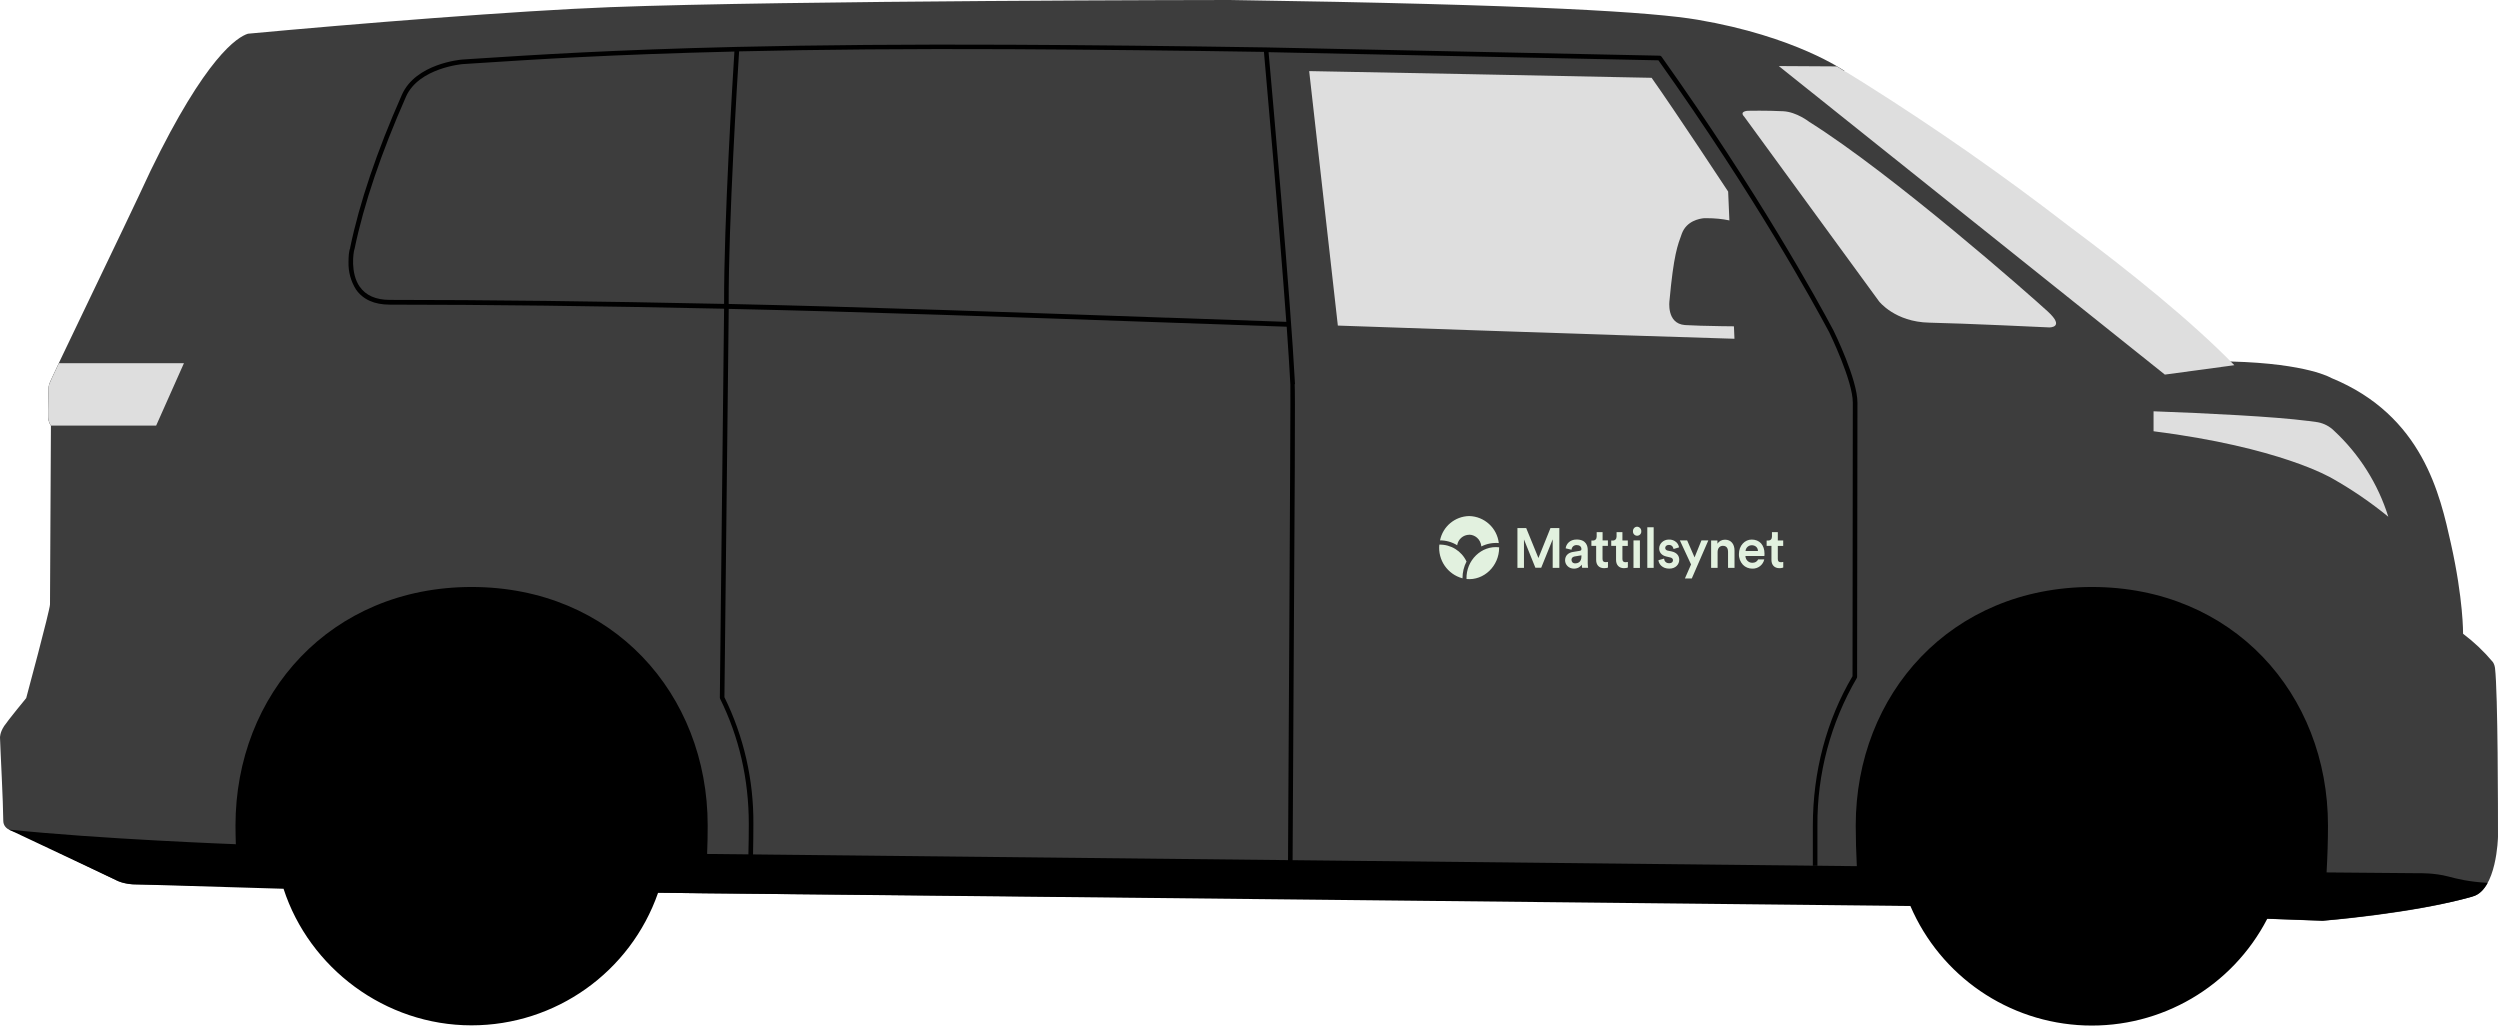
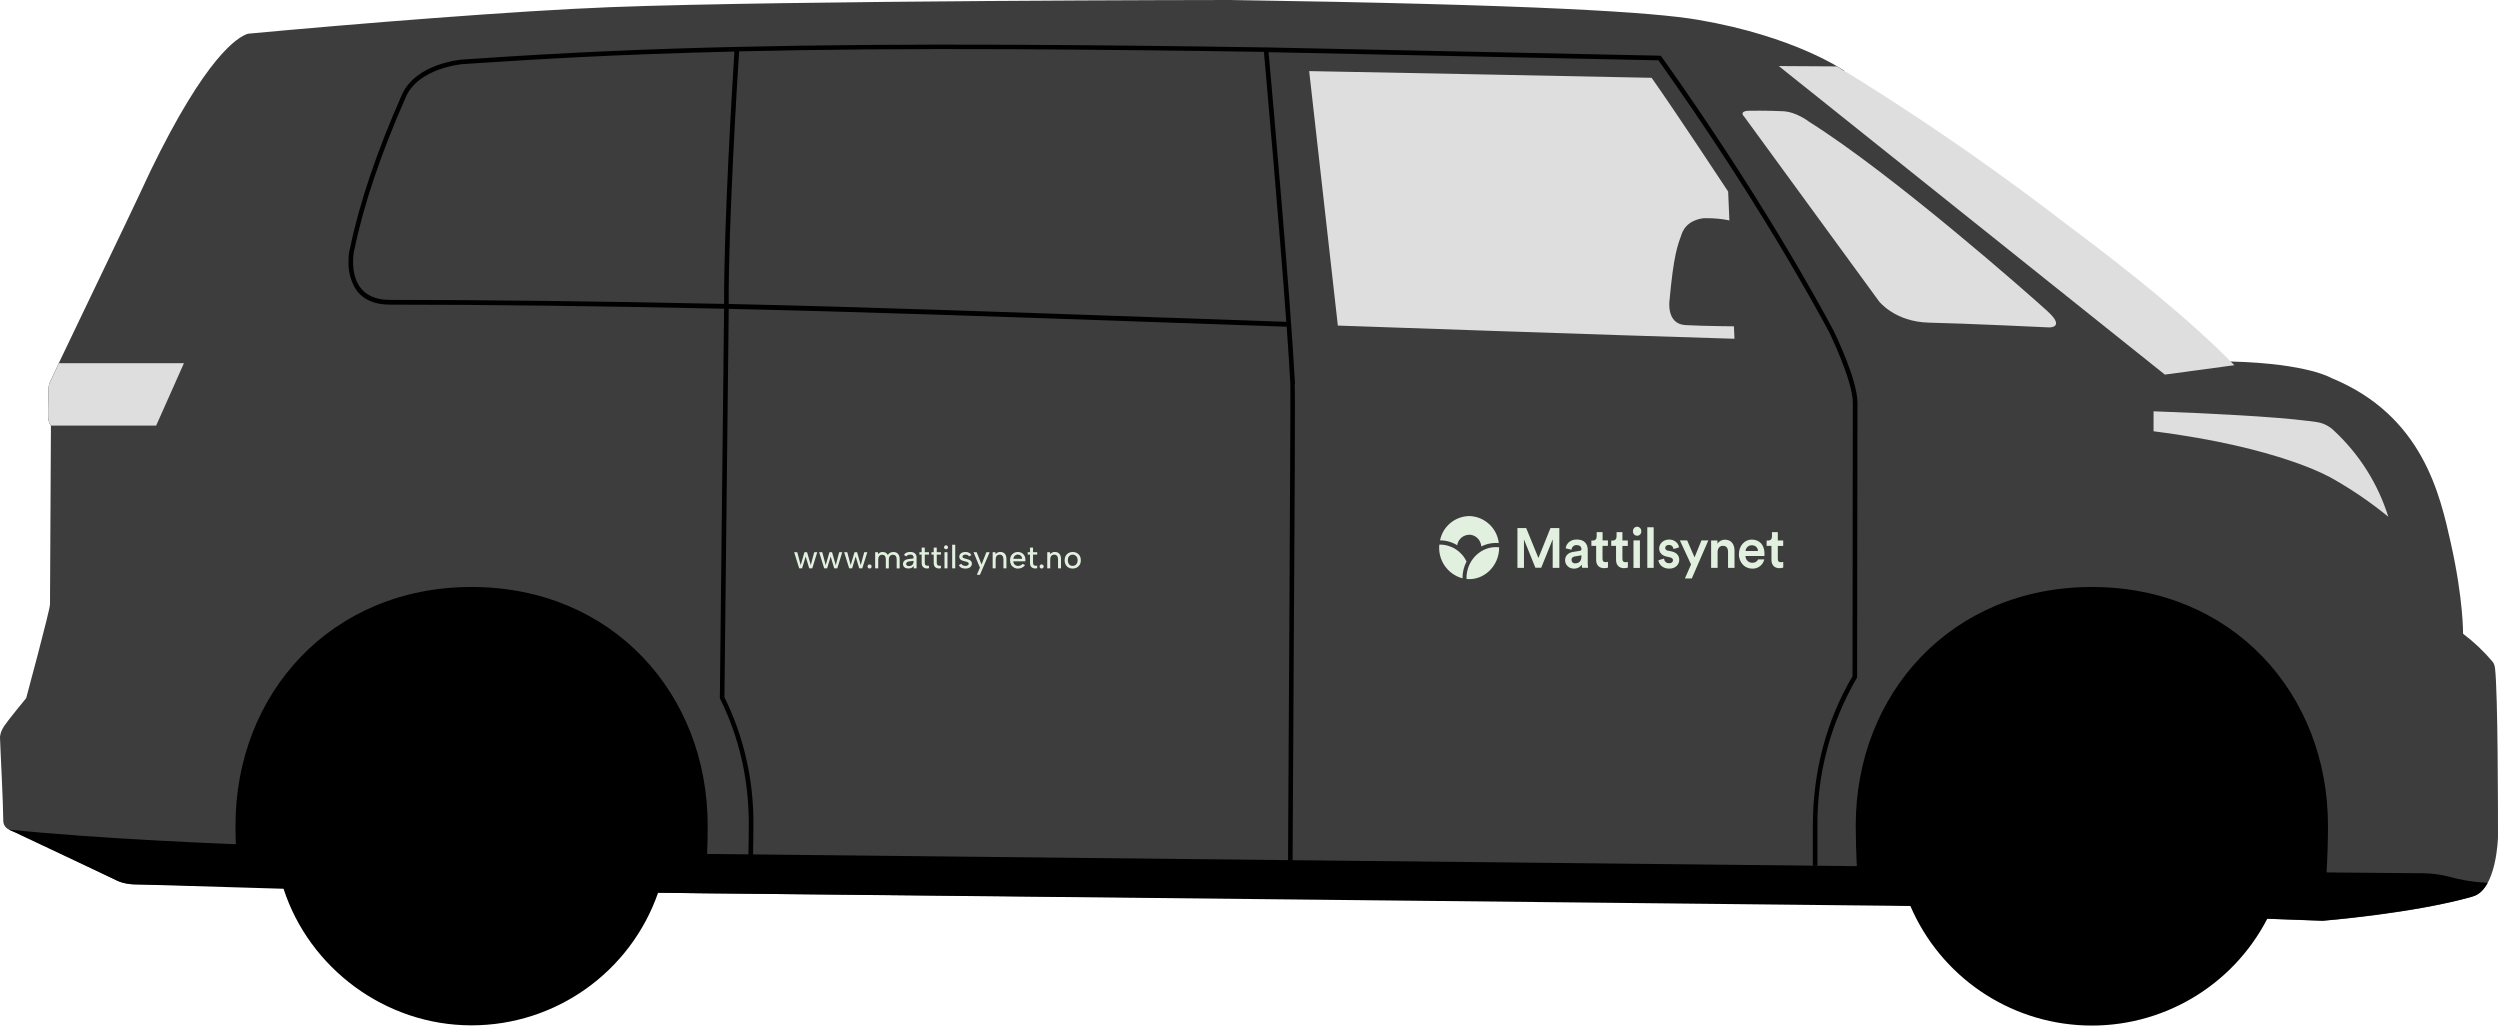
<svg xmlns="http://www.w3.org/2000/svg" width="436" height="179" fill="none" viewBox="0 0 436 179">
  <path fill="#3D3D3D" d="M.7 126.65c.75-1.11 3.87-4.9 3.87-4.9s4.15-15.39 4.15-16.35l.16-31.17s-.45-.53-.49-1.48c-.04-.94.08-5.26.08-5.26s.02-.18.1-.44v-.04c.2-.82 12.88-26.83 17.69-37.23C35.89 9.93 41.39 6.46 43.24 5.88 62.03 4.13 90.2 1.87 106.4 1.25 137.5.06 214.43 0 214.43 0c53.89.8 73.88 2.13 81.62 3.44 17.12 2.9 25.64 8.94 25.64 8.94l.04.02c-5.85.1-8.76-.18-8.93-.2a683.92 683.92 0 0 1 31.65 22.9 363.72 363.72 0 0 1 30.2 26.2l.93.98 13.6.77c13.36.36 17.42 2.88 17.42 2.88 15.96 6.55 18.95 20.41 20.84 28.86 2.18 9.77 2.12 15.66 2.12 15.74a31.3 31.3 0 0 1 5.17 4.9c.12.16.33.52.4 1.08.52 4.4.52 25.32.52 29.41 0 .08-.21 9.37-4.47 10.44-10.31 2.99-26.1 4.23-26.1 4.23l-80.7-2.96-201.42-1.83-99.66-1.56s-1.38-.02-2.67-.55l-17.74-8.6s-2.34-.17-2.32-2c0-1-.14-5.23-.26-7.49S0 128.63 0 128.63s-.03-.86.7-1.97v-.01Z" />
-   <path fill="#DEDEDE" d="m320.36 11.58 1.36.86.23.1 3.1 1.92a450.7 450.7 0 0 1 35.7 24.92c10.82 8.06 21.54 16.73 28.92 24.31l-12.12 1.64-67.33-53.81 10.14.06ZM304.23 20.4l23.47 32.15s2.77 3.6 8.75 3.72c5.98.12 20.94.83 20.94.83s2.84.07-.25-2.77c-3.08-2.83-27-23.9-41.61-33.08 0 0-2.2-1.73-4.53-1.85-2.89-.15-6.17-.08-6.17-.08s-1.61.06-.6 1.07ZM8.4 72.75c-.04-.94.08-5.26.08-5.26s.02-.18.1-.44v-.04c.05-.18.68-1.54 1.69-3.67h21.81l-4.85 10.89H8.89s-.45-.53-.49-1.48ZM402.52 73.4s.67.08 1.71.24a5.46 5.46 0 0 1 2.87 1.52 34.52 34.52 0 0 1 9.42 14.96 69.14 69.14 0 0 0-9.7-6.64c-.41-.24-9.26-5.47-31.24-8.27v-3.48c9.29.34 20.95.91 26.95 1.68ZM228.32 12.4l5 44.38s48.37 1.69 69.17 2.3l-1.1-25.67s-9.2-13.98-13.35-19.84c-4.98-.13-59.72-1.17-59.72-1.17Z" />
+   <path fill="#DEDEDE" d="m320.36 11.58 1.36.86.23.1 3.1 1.92a450.7 450.7 0 0 1 35.7 24.92c10.82 8.06 21.54 16.73 28.92 24.31l-12.12 1.64-67.33-53.81 10.14.06ZM304.23 20.4l23.47 32.15s2.77 3.6 8.75 3.72c5.98.12 20.94.83 20.94.83s2.84.07-.25-2.77c-3.08-2.83-27-23.9-41.61-33.08 0 0-2.2-1.73-4.53-1.85-2.89-.15-6.17-.08-6.17-.08s-1.61.06-.6 1.07ZM8.4 72.75c-.04-.94.08-5.26.08-5.26s.02-.18.1-.44v-.04c.05-.18.68-1.54 1.69-3.67h21.81l-4.85 10.89H8.89s-.45-.53-.49-1.48ZM402.52 73.4s.67.08 1.71.24a5.46 5.46 0 0 1 2.87 1.52 34.52 34.52 0 0 1 9.42 14.96 69.13 69.13 0 0 0-9.7-6.64c-.41-.24-9.26-5.47-31.24-8.27v-3.48c9.29.34 20.95.91 26.95 1.68ZM228.32 12.4l5 44.38s48.37 1.69 69.17 2.3l-1.1-25.67s-9.2-13.98-13.35-19.84c-4.98-.13-59.72-1.17-59.72-1.17Z" />
  <path fill="#3D3D3D" d="M293.86 56.69c-3.29-.25-2.7-4.27-2.7-4.27.73-8 1.41-9.64 2.15-11.67.83-2.23 3.06-2.62 3.9-2.7h.34c6.16 0 8.7 2.21 11.18 4.43 3.94 3.7 3.7 9.7 3.7 9.7l1.78.06s.76.06.89.1c.3.11.44.29.44.29s.5.86.7 1.44c.21.57.04.98.04.98s-1.09 1.12-1.58 1.53c-.5.41-1.17.44-1.17.44l-5.13-.04c-4.96-.04-12.05-.12-14.35-.28l-.19-.01Z" />
  <path fill="#000" d="m41.1 147.25.03.06c-.03-1.12-.06-2.25-.06-3.34 0-22.98 16.64-41.6 41.18-41.6s41.17 18.62 41.17 41.6c0 1.62-.03 3.28-.1 4.96l200.51 2.13c-.12-2.42-.19-4.8-.19-7.09 0-22.98 16.65-41.6 41.19-41.6S406 120.99 406 143.97c0 2.68-.09 5.46-.25 8.3v-.12l16.16.14s2.63-.08 5.1.58c1.53.41 3.6.92 6.83 1.1-.64 1.18-1.5 2.1-2.66 2.38l.01.02c-10.06 2.85-26.11 4.2-26.11 4.2l-9.66-.35a34.44 34.44 0 0 1-62.25-2.22l-218.4-2.3a34.46 34.46 0 0 1-32.55 23.12c-15.05 0-28.29-10-32.77-23.82l-26.15-.78s-1.5-.02-2.84-.63l-18.9-8.91c15.8 1.66 39.55 2.55 39.55 2.55v.02Z" />
-   <path fill="#000" d="M61.08 43.23h-.02c1.62-7.84 4.66-16.82 9.03-26.7 2.41-5.45 10.23-6.12 10.56-6.15l2.66-.17c9.91-.64 23.48-1.52 45.21-2.03 14.17-.33 30.16-.46 47.53-.38 13.46.06 28.52.22 44.76.47l68.64 1.44a.4.4 0 0 1 .32.17c17 23.9 27.23 42.57 29.97 47.72.18.35 4.21 8.6 4.2 12.63l-.06 47.8c0 .08-.02.15-.05.21a50.3 50.3 0 0 0-6.87 25.75v7h-.8v-7c0-9.4 2.39-18.4 6.92-26.06l.05-47.7c.01-3.84-4.07-12.18-4.1-12.25-2.73-5.12-12.9-23.67-29.8-47.46L221.24 9.1c.55 6.06 3.84 43.02 4.61 57.91h-.06c.1 1.43.07 11.17-.36 83.03a.4.4 0 0 1-.8 0c0-.81.48-81.32.41-82.95v-.02c-.14-2.73-.37-6.2-.64-10.09l-20.82-.73c-26.56-.93-54.02-1.9-76.49-2.38l-.75 67.72a49.23 49.23 0 0 1 5.05 22.12c0 1.33-.02 3.87-.06 5.36a.4.4 0 0 1-.4.38h-.01a.4.4 0 0 1-.4-.41c.05-1.48.07-4 .07-5.33 0-7.84-1.7-15.2-5.01-21.86a.42.42 0 0 1-.04-.18l.74-67.83c-22.4-.48-41.46-.71-58.3-.71-2.7 0-4.68-.89-5.9-2.65a8.52 8.52 0 0 1-1.3-4.79c0-.9.06-1.93.3-2.43v-.02ZM203.6 55.4l20.73.73c-1.26-17.4-3.49-42.42-3.9-47.08a4113.4 4113.4 0 0 0-44.4-.47c-17.2-.08-33.06.05-47.13.38-.28 4.33-1.85 29.5-1.82 44.05 22.48.49 49.95 1.46 76.52 2.4ZM62.74 50c1.05 1.52 2.82 2.3 5.24 2.3 16.83 0 35.9.23 58.3.7-.04-14.51 1.52-39.5 1.8-44.01-21.44.51-34.9 1.38-44.73 2.02l-2.65.17c-.07 0-7.67.66-9.89 5.67-4.34 9.83-7.36 18.75-8.97 26.53 0 .04-.02.08-.04.12-.15.48-.74 4.09.93 6.5Z" />
-   <path fill="#E2F1DF" d="M280.4 98.01h.03v.97l-.01.01c-.1.04-.3.1-.67.1-.85 0-1.38-.54-1.38-1.42V95.2h-.83v-.93h.25c.43 0 .67-.26.67-.71v-.76h1.03v1.45h.93v.95h-.94v2.27c0 .4.17.57.56.57.15 0 .33-.03.36-.04Zm3.47 0c-.04 0-.21.04-.37.04-.38 0-.55-.17-.55-.57v-2.27h.94v-.95h-.94V92.8h-1.02v.76c0 .45-.25.71-.67.71H281v.93h.84v2.46c0 .88.53 1.43 1.38 1.43.37 0 .57-.07.66-.11h.02V98h-.03Zm-6.9.99v.03h-1.05V99a2.4 2.4 0 0 1-.05-.53c-.17.25-.58.7-1.37.7-.45 0-.85-.16-1.13-.45a1.42 1.42 0 0 1-.42-1c0-.79.52-1.33 1.38-1.46l1.16-.19c.28-.04.31-.2.31-.31 0-.44-.33-.7-.83-.7-.5 0-.84.31-.9.81l-1.02-.24c.09-.75.72-1.54 1.91-1.54 1.76 0 1.94 1.26 1.94 1.8v2.35c0 .45.06.74.06.75Zm-1.17-2.15-1.15.19c-.22.03-.58.16-.58.61 0 .29.2.6.63.6.5 0 1.1-.22 1.1-1.21v-.19Zm9.1 2.2H286v-4.8h-1.12v4.8Zm-28.68-5.8c.95 0 1.99.71 2.13 2.05.94-.48 2-.68 3.04-.59a5.32 5.32 0 0 0-5.17-4.71 5.29 5.29 0 0 0-5.08 4.24c1.05 0 2.09.29 2.99.85a2.16 2.16 0 0 1 2.1-1.83Zm-5.2 1.73a5.49 5.49 0 0 0 4.04 5.88v-.03c0-1.02.24-2.01.7-2.9a5.12 5.12 0 0 0-4.73-2.95Zm17.28 2.34-2.12-5.2v-.02h-1.54v6.94h1.14v-4.96l1.99 4.93h1.02l2-4.95v4.98h1.16V92.1h-1.55l-2.1 5.22Zm-12.54 3.66c3.03.3 5.7-2.27 5.69-5.48v-.05c-3.07-.37-5.8 2.28-5.69 5.53Zm51.97-4.4c0 .3-.03.39-.03.39h-3.3c.03.68.55 1.18 1.2 1.18.49 0 .83-.2 1.03-.6v.01h1.06a2.06 2.06 0 0 1-2.1 1.61c-.61 0-1.2-.24-1.62-.67a2.62 2.62 0 0 1-.7-1.89c0-.7.24-1.35.68-1.82.4-.44.97-.69 1.54-.69 1.38 0 2.24.95 2.24 2.48Zm-1.14-.49c-.03-.74-.6-1-1.09-1-.48 0-1.02.35-1.08 1h2.17Zm-5.75-1.97c-.56 0-1.04.26-1.32.7v-.56h-1.1v4.78h1.13v-2.76c0-.66.36-1.09.92-1.09.79 0 .9.64.9 1.03v2.82h1.13v-3.02c0-1.17-.64-1.9-1.66-1.9Zm-5.31 3.09-1.28-2.94-.01-.02h-1.27l1.95 4.19-1.07 2.44h1.2l2.88-6.63h-1.2l-1.2 2.96Zm15.44.8c-.04 0-.21.04-.36.04-.4 0-.56-.17-.56-.57v-2.27h.94v-.95h-.94V92.8h-1.02v.76c0 .45-.24.71-.67.71h-.26v.93h.84v2.46c0 .88.53 1.43 1.38 1.43.38 0 .6-.08.67-.11h.01V98h-.03Zm-25.46-6.15c-.4 0-.72.34-.72.76a.73.73 0 1 0 1.45 0 .75.75 0 0 0-.73-.76Zm1.78 7.18h1.11v-7.09h-1.11v7.1Zm4.25-2.87Zm0 0-.69-.14c-.27-.06-.44-.24-.44-.48 0-.29.28-.52.63-.52.69 0 .8.58.82.7v.02l.96-.29v-.02a1.58 1.58 0 0 0-.44-.85 1.8 1.8 0 0 0-1.34-.49c-.93 0-1.68.7-1.68 1.55 0 .7.46 1.23 1.23 1.4l.67.16c.34.07.51.24.51.5s-.2.52-.65.52c-.62 0-.87-.42-.9-.78v-.03l-.99.28v.02c.04.33.21.68.47.93.35.34.84.52 1.43.52 1.13 0 1.73-.77 1.73-1.54 0-.76-.48-1.27-1.32-1.46Z" />
+   <path fill="#000" d="M61.08 43.23h-.02c1.62-7.84 4.66-16.82 9.03-26.7 2.41-5.45 10.23-6.12 10.56-6.15l2.66-.17a978.3 978.3 0 0 1 45.21-2.03c14.17-.33 30.16-.46 47.53-.38 13.46.06 28.52.22 44.76.47l68.64 1.44a.4.4 0 0 1 .32.17c17 23.9 27.23 42.57 29.97 47.72.18.35 4.21 8.6 4.2 12.63l-.06 47.8c0 .08-.02.15-.05.21a50.3 50.3 0 0 0-6.87 25.75v7h-.8v-7c0-9.4 2.39-18.4 6.92-26.06l.05-47.7c.01-3.84-4.07-12.18-4.1-12.25-2.73-5.12-12.9-23.67-29.8-47.46L221.24 9.1c.55 6.06 3.84 43.02 4.61 57.91h-.06c.1 1.43.07 11.17-.36 83.03a.4.4 0 0 1-.4.4.4.4 0 0 1-.4-.4c0-.81.48-81.32.41-82.95v-.03c-.14-2.72-.37-6.2-.64-10.08l-20.82-.73c-26.56-.93-54.02-1.9-76.49-2.38l-.75 67.72a49.23 49.23 0 0 1 5.05 22.12c0 1.33-.02 3.87-.06 5.36a.4.4 0 0 1-.4.38h-.01a.4.4 0 0 1-.4-.41c.05-1.48.07-4 .07-5.33 0-7.84-1.7-15.2-5.01-21.86a.42.42 0 0 1-.04-.18l.74-67.83c-22.4-.48-41.46-.71-58.3-.71-2.7 0-4.68-.89-5.9-2.65a8.52 8.52 0 0 1-1.3-4.79c0-.9.06-1.93.3-2.43v-.02ZM203.6 55.4l20.73.73c-1.26-17.4-3.49-42.43-3.9-47.08a4113.4 4113.4 0 0 0-44.4-.47c-17.2-.08-33.06.05-47.13.38-.28 4.33-1.85 29.5-1.82 44.05 22.48.49 49.95 1.46 76.52 2.4ZM62.74 50c1.05 1.52 2.82 2.3 5.24 2.3 16.83 0 35.9.23 58.3.7-.04-14.51 1.52-39.5 1.8-44.01-21.44.51-34.9 1.38-44.73 2.02l-2.65.17c-.07 0-7.67.66-9.89 5.67-4.34 9.83-7.36 18.75-8.97 26.53 0 .04-.02.08-.04.12-.15.48-.74 4.09.93 6.5Z" />
+   <path fill="#E2F1DF" d="M280.4 98.01h.03v.97l-.01.01c-.1.04-.3.1-.67.1-.85 0-1.38-.54-1.38-1.42V95.2h-.83v-.93h.25c.43 0 .67-.26.67-.71v-.76h1.03v1.45h.93v.95h-.94v2.27c0 .4.17.57.56.57.15 0 .33-.03.36-.04Zm3.47 0c-.04 0-.21.04-.37.04-.38 0-.55-.17-.55-.57v-2.27h.94v-.95h-.94V92.8h-1.02v.76c0 .45-.25.71-.67.71H281v.93h.84v2.46c0 .88.53 1.43 1.38 1.43.37 0 .57-.07.66-.11h.02V98h-.03Zm-6.9.99v.03h-1.05V99a2.4 2.4 0 0 1-.05-.53c-.17.25-.58.7-1.37.7-.45 0-.85-.16-1.13-.45a1.42 1.42 0 0 1-.42-1c0-.79.52-1.33 1.38-1.46l1.16-.19c.28-.04.31-.2.31-.31 0-.44-.33-.7-.83-.7-.5 0-.84.31-.9.81l-1.02-.24c.09-.75.72-1.54 1.91-1.54 1.76 0 1.94 1.26 1.94 1.8v2.35c0 .45.06.74.06.75Zm-1.17-2.15-1.15.19c-.22.03-.58.16-.58.61 0 .29.2.6.63.6.5 0 1.1-.22 1.1-1.21v-.19Zm9.1 2.2H286v-4.8h-1.12v4.8Zm-28.68-5.8c.95 0 1.99.71 2.13 2.05.94-.48 2-.68 3.04-.59a5.32 5.32 0 0 0-5.17-4.71 5.29 5.29 0 0 0-5.08 4.24c1.05 0 2.09.29 2.99.85a2.16 2.16 0 0 1 2.1-1.83Zm-5.2 1.73a5.49 5.49 0 0 0 4.04 5.88v-.03c0-1.02.24-2.01.7-2.9a5.12 5.12 0 0 0-4.73-2.95Zm17.28 2.34-2.12-5.2v-.02h-1.54v6.94h1.14v-4.96l1.99 4.93h1.02l2-4.95v4.98h1.16V92.1h-1.55l-2.1 5.22Zm-12.54 3.66c3.03.3 5.7-2.27 5.69-5.48v-.05c-3.07-.37-5.8 2.28-5.69 5.53Zm51.97-4.4c0 .3-.03.39-.03.39h-3.3c.03.68.55 1.18 1.2 1.18.49 0 .83-.2 1.03-.6v.01h1.06a2.06 2.06 0 0 1-2.1 1.61c-.61 0-1.2-.24-1.62-.67a2.62 2.62 0 0 1-.7-1.89c0-.7.24-1.35.68-1.82.4-.44.97-.69 1.54-.69 1.38 0 2.24.95 2.24 2.48Zm-1.14-.49c-.03-.74-.6-1-1.09-1-.48 0-1.02.35-1.08 1h2.17Zm-5.75-1.97c-.56 0-1.04.26-1.32.7v-.56h-1.1v4.78h1.13v-2.76c0-.66.36-1.09.92-1.09.79 0 .9.64.9 1.03v2.82h1.13v-3.02c0-1.17-.64-1.9-1.66-1.9Zm-5.31 3.09-1.28-2.94-.01-.02h-1.27l1.95 4.19-1.07 2.44h1.2l2.88-6.63h-1.2l-1.2 2.96Zm15.44.8c-.04 0-.21.04-.36.04-.4 0-.56-.17-.56-.57v-2.27h.94v-.95h-.94V92.8h-1.02v.76c0 .45-.24.71-.67.71h-.26v.93h.84v2.46c0 .88.53 1.43 1.38 1.43.38 0 .6-.08.67-.11h.01V98h-.03Zm-25.46-6.15c-.4 0-.72.34-.72.76a.73.73 0 1 0 1.45 0 .75.75 0 0 0-.73-.76Zm1.78 7.18h1.11v-7.09h-1.11v7.1Zm4.25-2.87Zm0 0-.69-.14c-.27-.06-.44-.24-.44-.48 0-.29.28-.52.63-.52.69 0 .8.58.82.7v.02l.96-.29v-.02a1.58 1.58 0 0 0-.44-.85 1.8 1.8 0 0 0-1.34-.49c-.93 0-1.68.7-1.68 1.55 0 .7.46 1.23 1.23 1.4l.67.16c.34.07.51.24.51.5s-.2.52-.65.52c-.62 0-.87-.42-.9-.78v-.03l-.99.28v.02c.04.33.21.68.47.93.35.34.84.52 1.43.52 1.13 0 1.73-.77 1.73-1.54 0-.76-.48-1.27-1.32-1.46ZM171.18 98.44l-.85-2.14h-.55l1.12 2.7-.54 1.25h.54l1.7-3.95h-.57l-.85 2.14Zm15.9-2.18c-.27 0-.51.06-.73.18-.2.12-.38.29-.5.5-.12.23-.18.48-.18.77 0 .3.06.55.18.77.12.22.28.38.5.5.2.12.45.18.72.18.27 0 .51-.06.72-.17.22-.13.4-.3.52-.51.13-.22.19-.48.19-.77 0-.29-.06-.54-.19-.76-.12-.22-.3-.4-.5-.51a1.48 1.48 0 0 0-.74-.18Zm-9.58 0a1.32 1.32 0 0 0-1.18.7c-.11.21-.17.46-.17.73 0 .28.06.54.17.77a1.33 1.33 0 0 0 1.22.7c.25 0 .49-.05.7-.16.22-.11.4-.26.53-.46l-.43-.2a.8.8 0 0 1-.34.26c-.14.06-.3.1-.46.1a.85.85 0 0 1-.4-.1.77.77 0 0 1-.42-.7h2.1l.01-.29c0-.26-.05-.5-.17-.7-.1-.2-.27-.36-.47-.48-.2-.11-.43-.17-.69-.17Zm-9.1 0c-.22 0-.4.03-.57.1a.92.92 0 0 0-.4.3.72.72 0 0 0-.13.44c0 .16.04.3.13.4.09.1.2.18.32.23a2.89 2.89 0 0 0 .55.17l.34.1c.09.02.16.06.21.11.06.05.1.12.1.2 0 .12-.05.2-.16.28-.1.07-.24.1-.41.1-.17 0-.31-.02-.43-.08a.7.7 0 0 1-.3-.28l-.43.22c.1.21.25.37.44.46.18.1.41.15.7.15.23 0 .43-.03.6-.1a.91.91 0 0 0 .4-.31c.1-.13.14-.28.14-.44a.63.63 0 0 0-.14-.44.84.84 0 0 0-.35-.25 4.19 4.19 0 0 0-.52-.16l-.2-.05a1.29 1.29 0 0 1-.33-.12.24.24 0 0 1-.1-.21c0-.11.04-.2.14-.26a.7.7 0 0 1 .39-.1c.13 0 .25.03.36.08.12.05.2.13.24.23l.43-.22a.92.92 0 0 0-.4-.4c-.19-.1-.4-.15-.63-.15Zm13.26 2.17a.36.36 0 0 0-.36.36c0 .1.04.2.1.26.08.07.16.1.26.1s.18-.03.25-.1.1-.15.11-.26c0-.1-.04-.18-.1-.25a.33.33 0 0 0-.26-.1Zm-30 0a.36.36 0 0 0-.36.36c0 .1.03.2.1.26.07.07.16.1.26.1s.18-.03.25-.1.1-.15.1-.26c0-.1-.03-.18-.1-.25a.33.33 0 0 0-.25-.1Zm7.1-2.17c-.27 0-.5.04-.7.13a.85.85 0 0 0-.41.41l.43.23c.06-.1.15-.19.26-.24.1-.05.24-.07.4-.07.2 0 .34.04.44.12.1.08.14.2.14.33v.22l-.8.1c-.33.03-.6.13-.77.28a.75.75 0 0 0-.27.6c0 .24.09.43.26.57.17.14.4.2.7.2.22 0 .4-.03.54-.1a.85.85 0 0 0 .34-.34l.05.42h.48v-1.9a.9.9 0 0 0-.28-.7c-.19-.17-.45-.26-.8-.26Zm20.87.04h-.4v.42h.4v1.45c0 .33.08.57.25.73.17.16.4.24.66.24.14 0 .26-.02.35-.05v-.43l-.24.01a.5.5 0 0 1-.36-.12c-.09-.09-.13-.23-.13-.44v-1.39h.73v-.42h-.73v-.8h-.53v.8Zm-16.79 0h-.4v.42h.4v1.45c0 .33.09.57.25.73.17.16.4.24.66.24.14 0 .26-.02.35-.05v-.43a1.6 1.6 0 0 1-.24.01.5.5 0 0 1-.36-.12c-.09-.09-.13-.23-.13-.44v-1.39h.73v-.42h-.73v-.8h-.53v.8Zm-2.1 0h-.4v.42h.4v1.45c0 .33.09.57.26.73.17.16.39.24.66.24.13 0 .25-.02.35-.05v-.43l-.25.01a.5.5 0 0 1-.35-.12c-.1-.09-.13-.23-.13-.44v-1.39h.73v-.42h-.73v-.8h-.54v.8Zm23.22-.04a.94.94 0 0 0-.8.4l-.04-.36h-.48v2.82h.52v-1.54c0-.27.06-.48.18-.63.12-.14.3-.22.52-.22.21 0 .38.07.49.21.11.14.17.34.17.61v1.57h.52v-1.64c0-.4-.1-.7-.29-.9-.19-.22-.45-.32-.79-.32Zm-9.52 0a1 1 0 0 0-.46.1.92.92 0 0 0-.34.3l-.04-.36h-.48v2.82h.52v-1.54c0-.27.06-.48.18-.63.12-.14.3-.22.52-.22.22 0 .38.07.49.21.11.14.17.34.17.61v1.57h.52v-1.64c0-.4-.1-.7-.28-.9-.2-.22-.46-.32-.8-.32Zm-8.38 2.86h.53V95h-.53v4.12Zm-1.34 0h.52V96.3h-.52v2.82Zm-10.77-2.86a.94.94 0 0 0-.8.39l-.04-.35h-.48v2.82h.53V97.6c0-.28.06-.49.18-.63a.62.62 0 0 1 .5-.22c.22 0 .38.07.49.2.1.14.16.34.16.61v1.57h.52V97.6c0-.28.06-.49.19-.63.12-.15.3-.22.52-.22.21 0 .38.07.49.2.11.14.17.34.17.61v1.57h.52v-1.64c0-.4-.1-.7-.3-.9-.18-.22-.45-.32-.78-.32-.21 0-.4.04-.58.13a.88.88 0 0 0-.4.4.88.88 0 0 0-.36-.4 1.03 1.03 0 0 0-.53-.13Zm-3.84 2.3-.63-2.26h-.45l-.67 2.26-.6-2.26h-.54l.88 2.82h.51l.62-2.06.62 2.06h.53l.88-2.82h-.54l-.6 2.25Zm-4.36 0-.64-2.26h-.45l-.66 2.26-.6-2.26h-.54l.88 2.82h.51l.62-2.06.62 2.06h.53l.87-2.82h-.53l-.6 2.25ZM142 96.3l-.6 2.25-.65-2.25h-.45l-.66 2.26-.6-2.26h-.54l.88 2.82h.5l.63-2.06.62 2.06h.53l.87-2.82H142Zm17.32 1.6c0 .26-.07.46-.21.6-.14.15-.34.22-.6.22a.53.53 0 0 1-.35-.1.35.35 0 0 1-.13-.28c0-.12.05-.2.14-.28a.77.77 0 0 1 .4-.15l.75-.1v.09Zm27.75-1.17a.85.85 0 0 1 .75.44c.08.14.12.33.12.54 0 .21-.04.4-.12.54a.8.8 0 0 1-.32.33.87.87 0 0 1-.43.11.86.86 0 0 1-.43-.1.8.8 0 0 1-.3-.34 1.18 1.18 0 0 1-.11-.54c0-.21.03-.4.1-.54a.82.82 0 0 1 .73-.44Zm-9.57-.01a.76.76 0 0 1 .66.36c.06.11.1.24.1.38h-1.54a.95.95 0 0 1 .14-.39.8.8 0 0 1 .28-.26.7.7 0 0 1 .36-.1Zm-12.52-1.62c-.1 0-.18.03-.24.1a.35.35 0 0 0-.1.25c0 .1.03.18.1.24.06.07.15.1.24.1.1 0 .19-.03.25-.1.07-.06.1-.14.1-.24 0-.1-.03-.19-.1-.25a.34.34 0 0 0-.25-.1Z" />
</svg>
